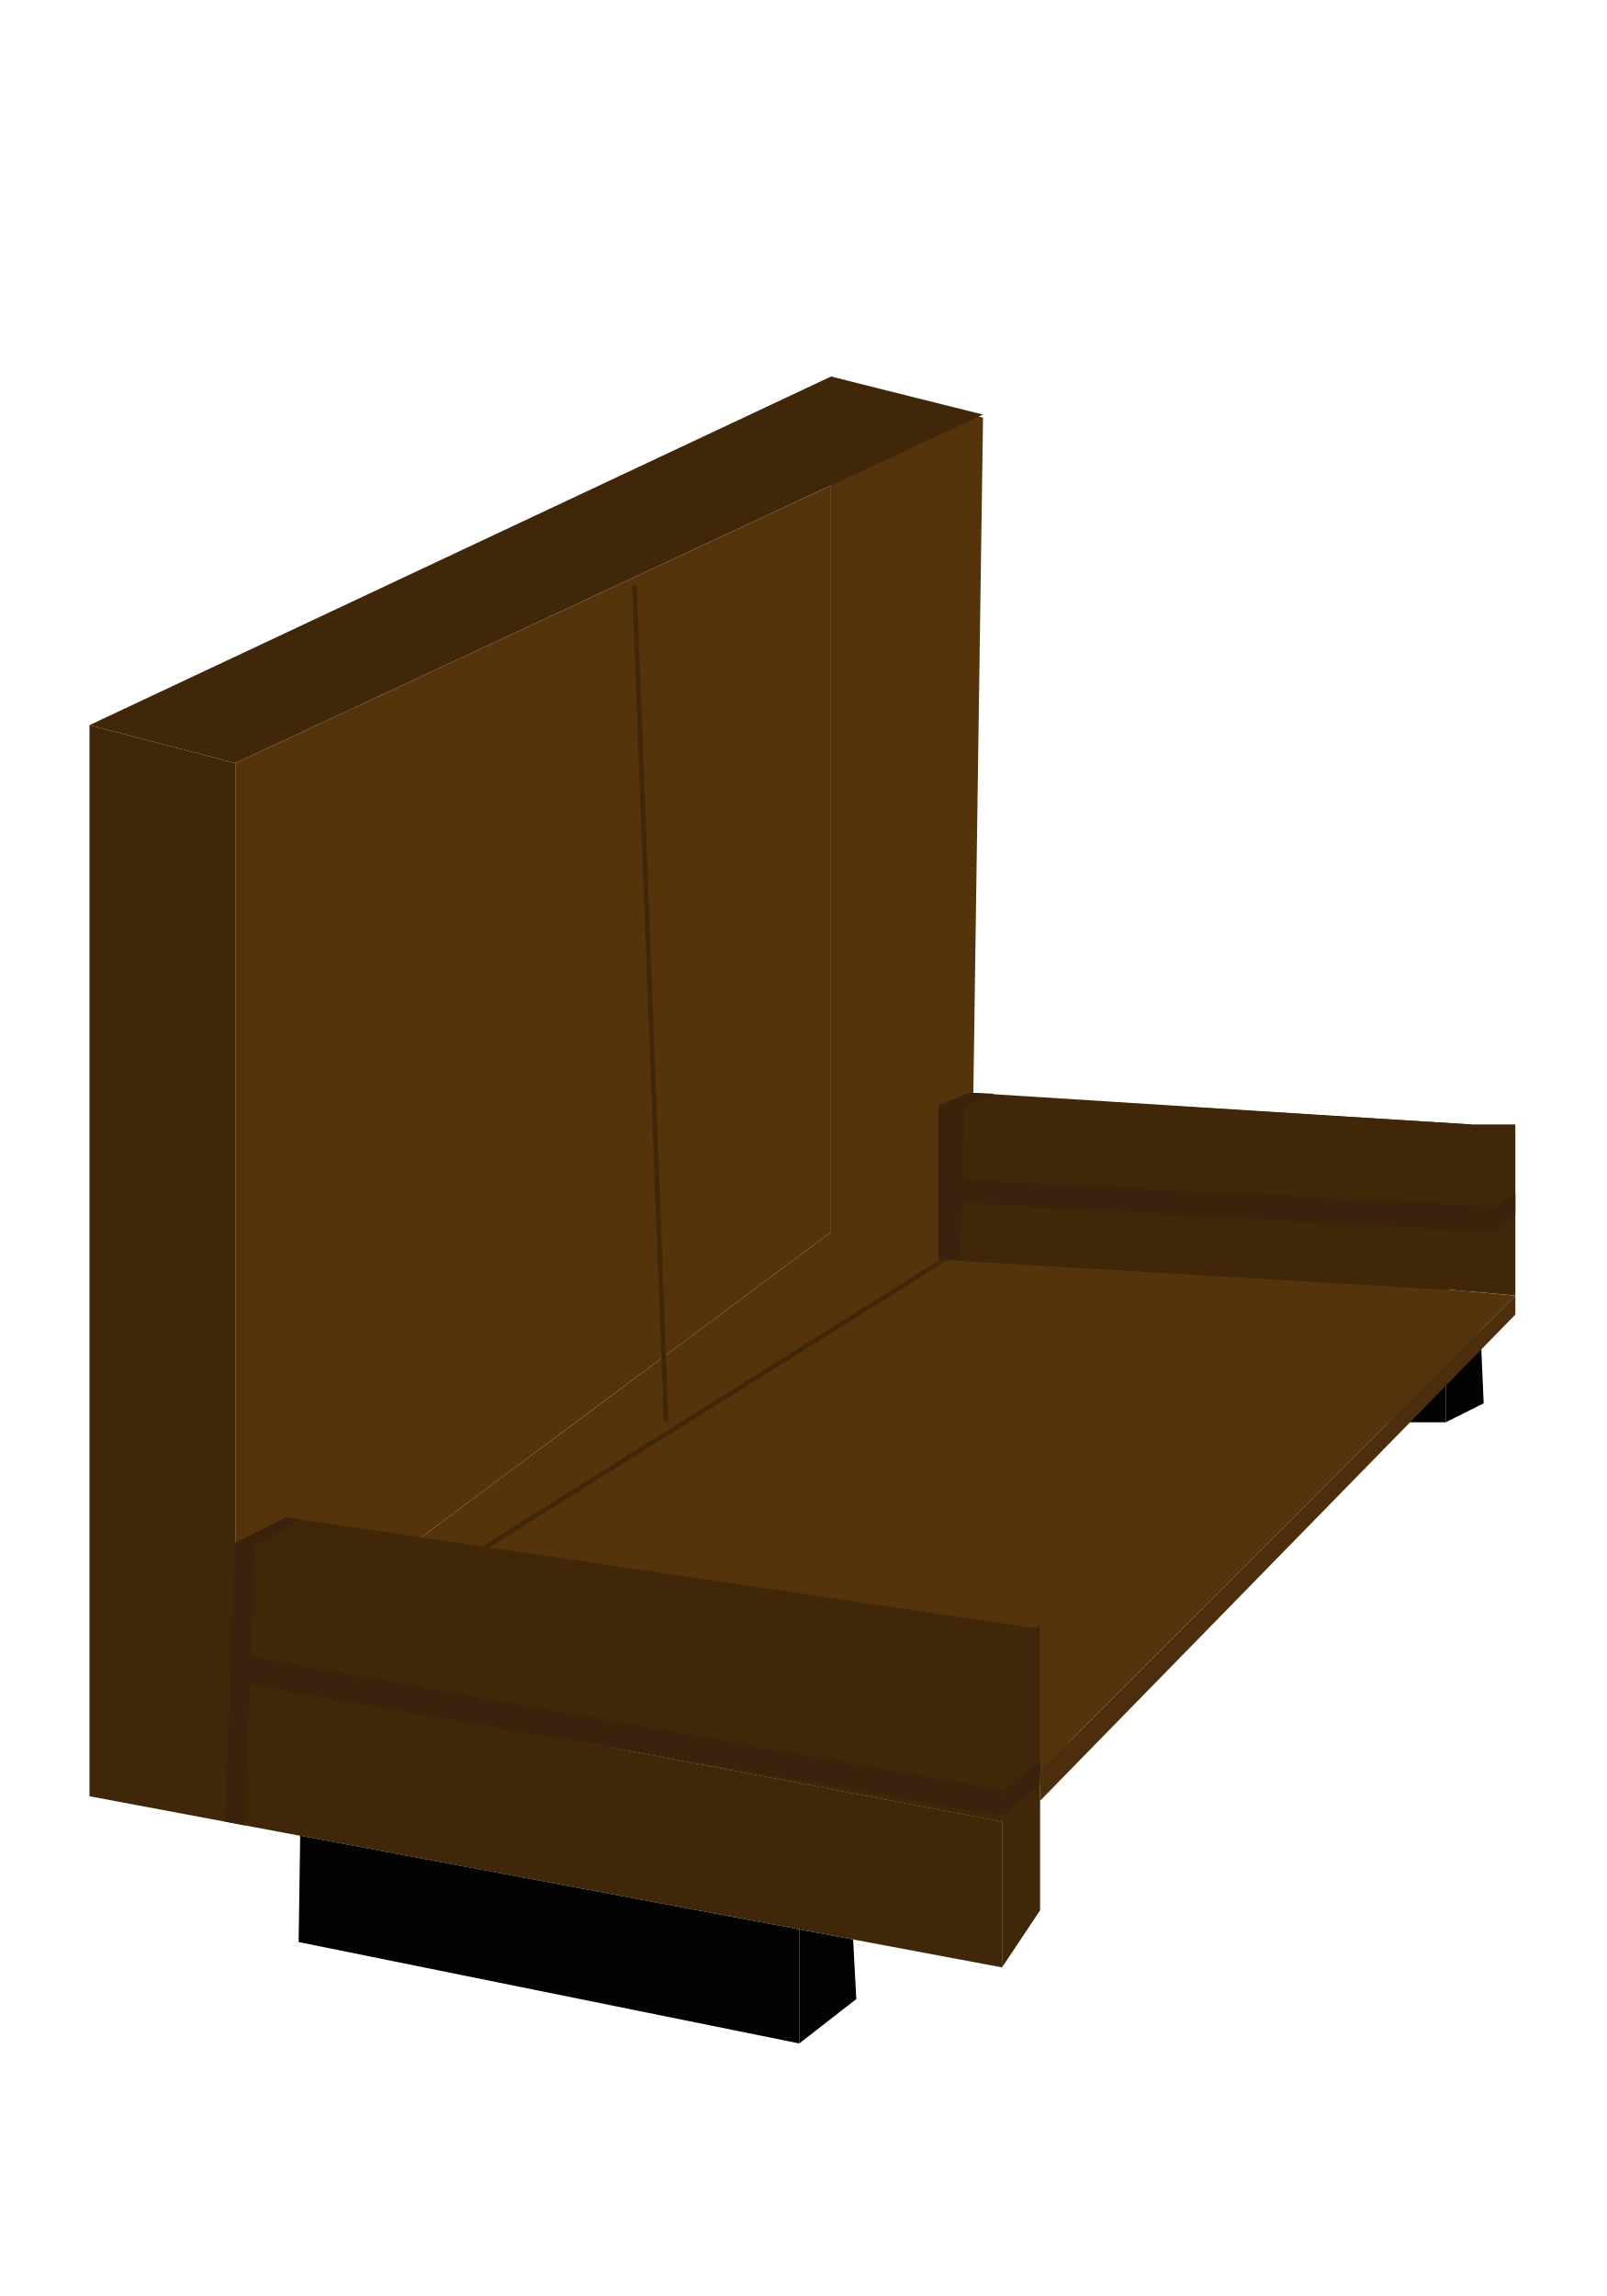
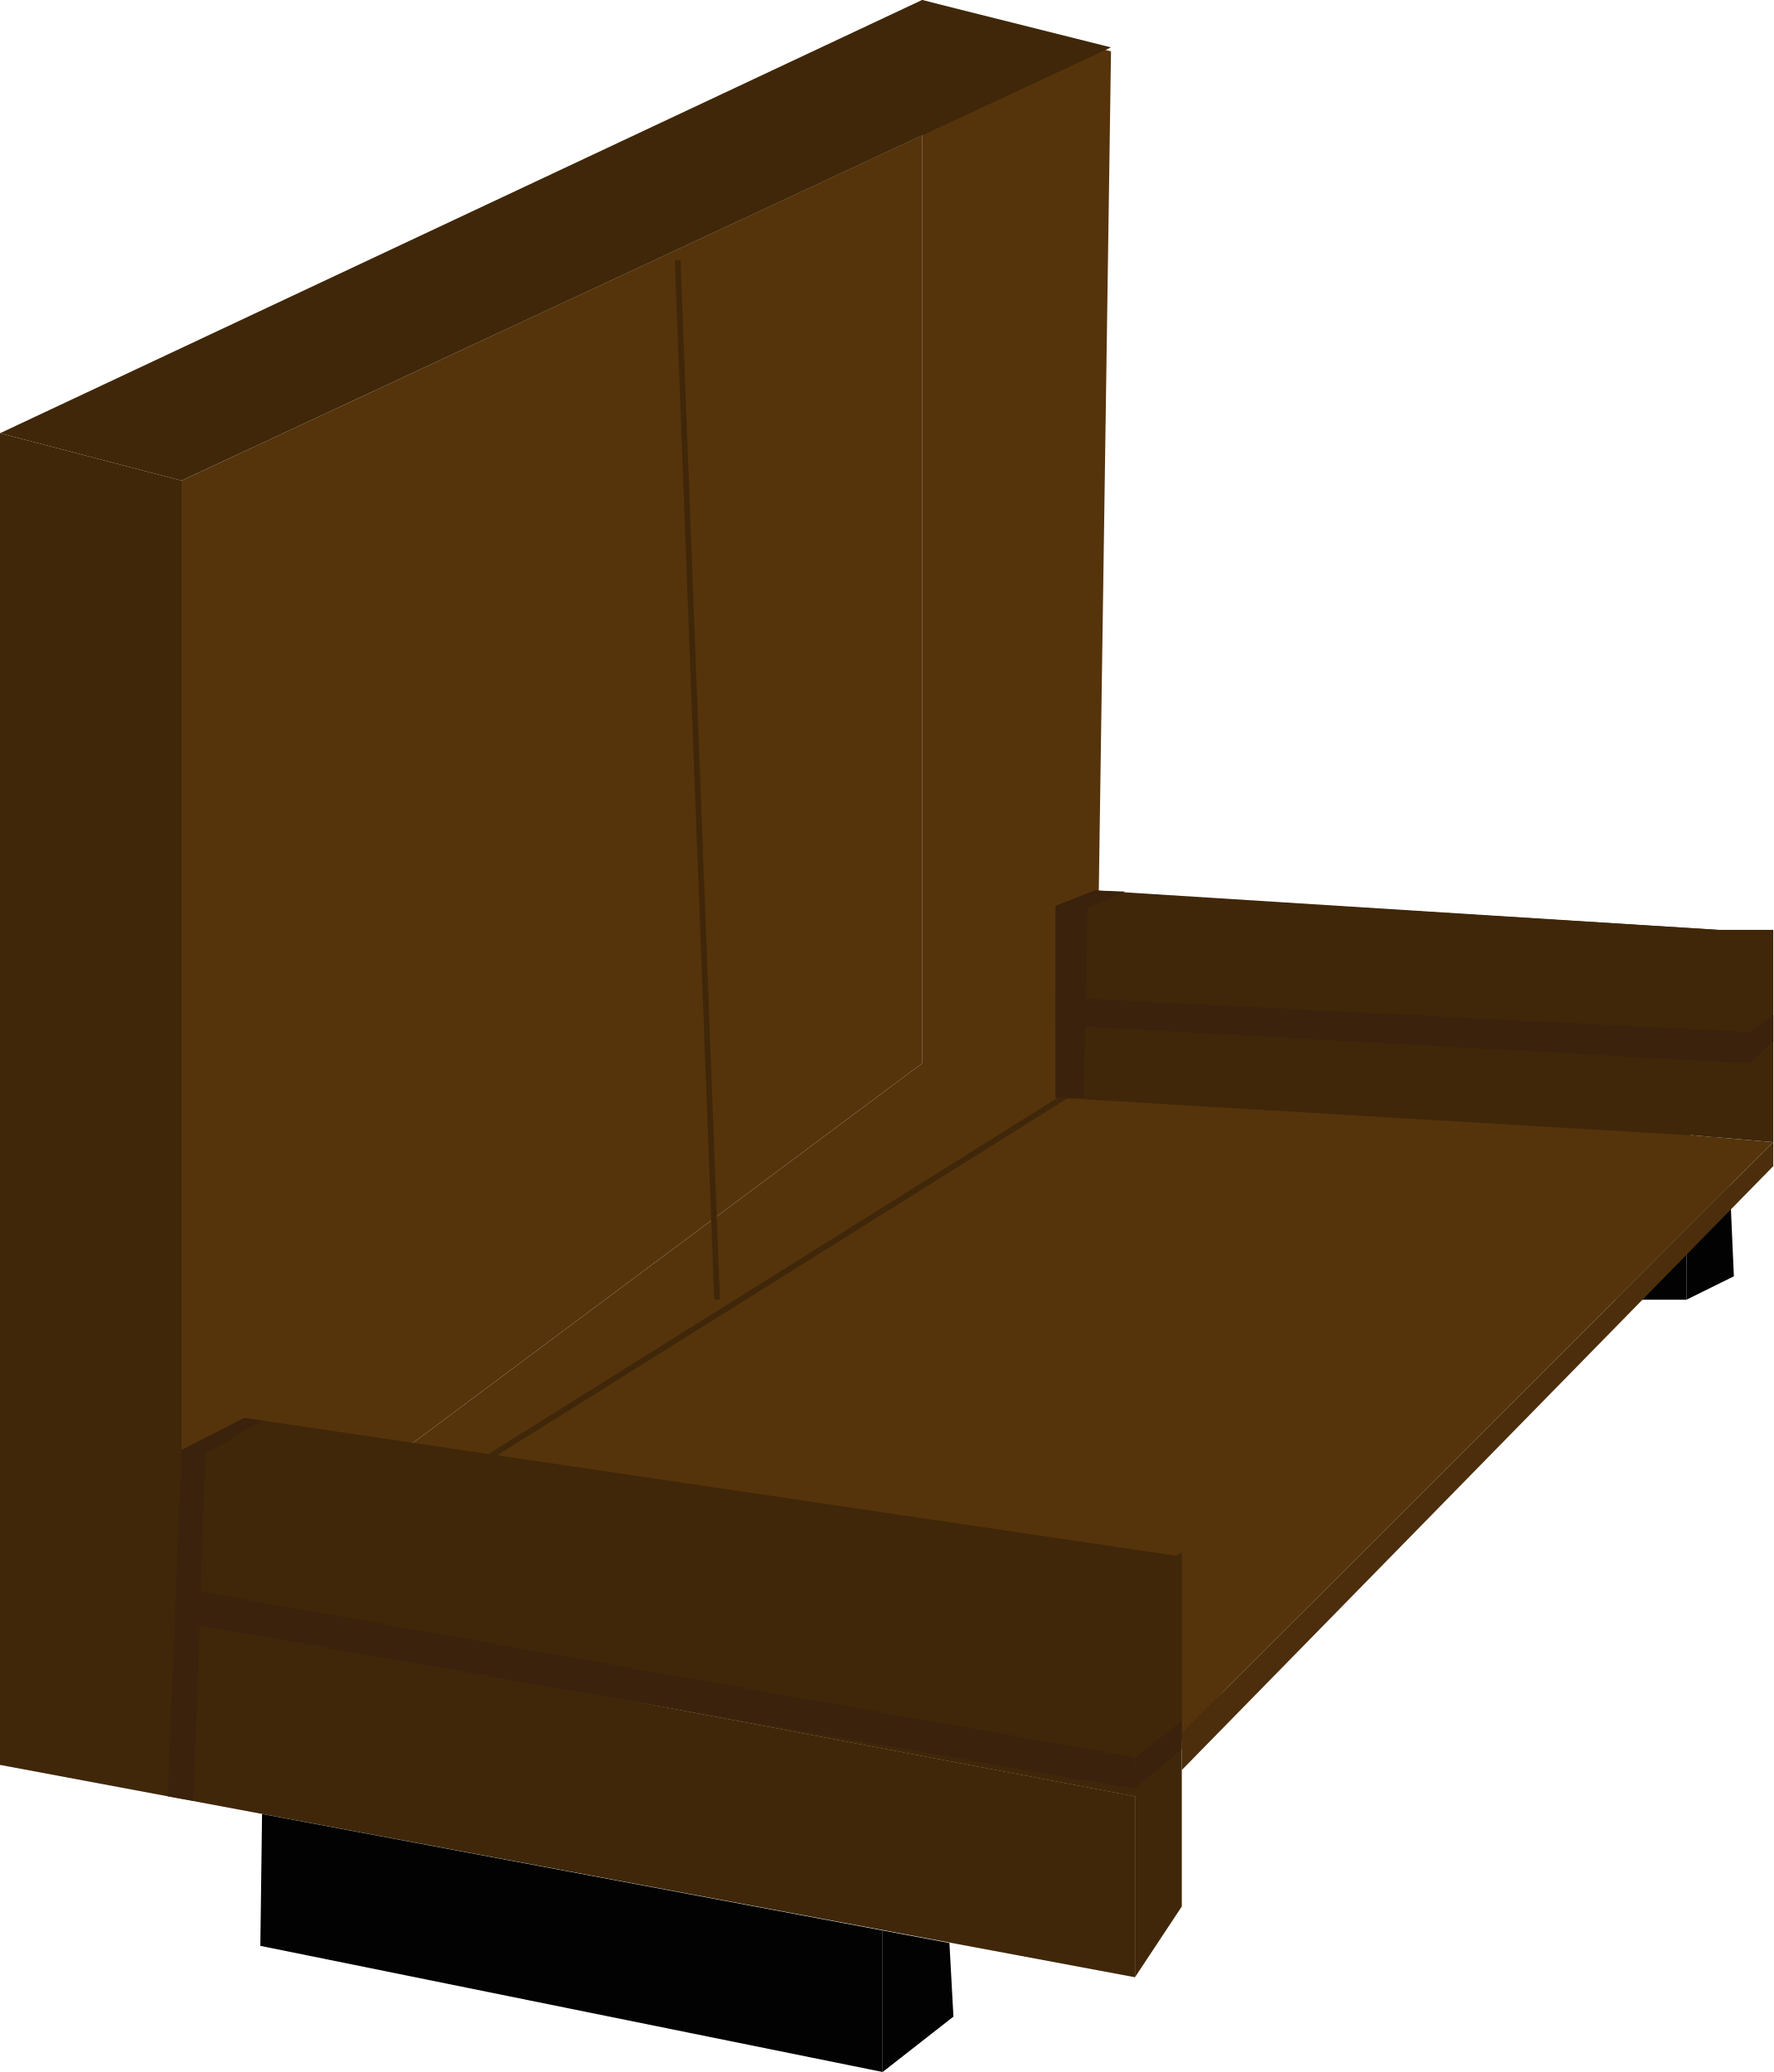
- <svg xmlns="http://www.w3.org/2000/svg" id="Layer_1" data-name="Layer 1" viewBox="0 0 350 500">
-   <defs>
-     <style>.cls-1{fill:#55340c;}.cls-2{fill:#402709;}.cls-3{fill:#3a220c;}.cls-4{fill:none;stroke:#402709;stroke-miterlimit:10;}.cls-5{fill:#020202;}.cls-6{fill:#4c2e0c;}</style>
-   </defs>
-   <polygon class="cls-1" points="330.04 282.15 226.53 385.65 314.86 280.75 330.04 282.15" />
-   <polygon class="cls-2" points="320.38 244.87 330.04 244.87 330.04 282.13 314.86 280.75 316.24 247.63 320.38 244.87" />
-   <polygon class="cls-3" points="330.04 259.87 330.04 264.53 325.9 268.33 325.9 262.81 330.04 259.87" />
-   <polygon class="cls-2" points="19.49 157.91 51.24 166.19 51.24 364.95 218.24 396.69 218.24 428.44 19.49 391.17 19.49 157.91" />
-   <polygon class="cls-1" points="180.98 82 180.98 283.51 211.34 283.51 214.1 90.96 180.98 82" />
-   <polygon class="cls-2" points="51.24 166.19 214.1 90.28 180.98 82 19.49 157.91 51.24 166.19" />
-   <polygon class="cls-1" points="51.24 166.19 180.98 105.72 180.98 268.33 51.24 364.95 51.24 166.19" />
-   <polygon class="cls-1" points="51.24 364.95 180.98 268.33 320.38 275.23 218.24 396.69 51.24 364.95" />
-   <polygon class="cls-2" points="211.99 238.2 211.54 269.84 320.38 275.23 320.38 244.87 211.99 238.2" />
-   <polygon class="cls-2" points="211.34 237.97 204.44 240.73 317.62 249.01 320.38 244.87 211.34 237.97" />
-   <polygon class="cls-2" points="204.44 240.73 204.44 274.32 315.61 280.91 316.24 247.63 204.44 240.73" />
-   <polygon class="cls-2" points="51.24 335.96 51.24 364.95 218.24 396.69 218.24 358.05 211.34 358.05 51.24 335.96" />
-   <polygon class="cls-3" points="51.01 362.95 51.05 366.18 218.51 395.46 218.43 389.94 50.97 360.24 51.01 362.95" />
-   <polygon class="cls-2" points="51.24 336.51 62.28 330.44 226.53 354.73 218.24 360.81 51.24 336.51" />
-   <polygon class="cls-2" points="226.53 353.9 226.53 385.5 218.24 395.31 218.24 359.62 226.53 353.9" />
-   <polygon class="cls-2" points="218.24 428.44 226.53 416.01 226.53 385.65 218.24 395.31 218.24 428.44" />
-   <polygon class="cls-3" points="218.43 389.94 218.24 395.31 226.53 388.51 226.53 383.54 218.43 389.94" />
-   <polygon class="cls-3" points="51.24 335.96 55.52 336.33 53.38 397.52 48.94 396.69 51.24 335.96" />
-   <polygon class="cls-3" points="51.24 335.96 62.28 330.44 65.38 330.9 55.15 336.93 51.24 336.51 51.24 335.96" />
-   <line class="cls-4" x1="208.58" y1="272.47" x2="105.06" y2="337.34" />
-   <polygon class="cls-3" points="325.9 262.81 204.44 256.71 204.44 261.59 325.9 268.33 325.9 262.81" />
-   <polygon class="cls-3" points="211.34 237.97 216.58 238.2 210.13 241.08 204.44 240.73 211.34 237.97" />
-   <polygon class="cls-3" points="204.44 240.73 204.44 274.32 209.26 274.32 209.96 240.73 204.44 240.73" />
-   <polygon class="cls-5" points="65.38 399.77 65.04 422.92 174.08 445 174.08 420.16 65.38 399.77" />
-   <polygon class="cls-5" points="174.08 445 186.5 435.34 185.81 422.36 174.08 420.16 174.08 445" />
-   <polygon class="cls-5" points="322.45 289.74 323.14 305.6 314.86 309.74 314.86 297.33 322.45 289.74" />
-   <polygon class="cls-5" points="314.86 309.74 302.45 309.74 314.86 297.32 314.86 309.74" />
-   <line class="cls-4" x1="138.19" y1="127.55" x2="145.09" y2="309.74" />
-   <polygon class="cls-6" points="330.04 282.13 330.04 286.27 226.53 392.15 226.53 385.65 330.04 282.13" />
-   <polygon class="cls-2" points="315.71 273.85 314.86 280.64 320.38 281.25 320.38 273.85 315.71 273.85" />
+ <svg xmlns="http://www.w3.org/2000/svg" version="1.1" id="Layer_1" x="0px" y="0px" viewBox="0 0 310.6 363" style="enable-background:new 0 0 310.6 363;" xml:space="preserve">
+   <style type="text/css">
+ 	.st0{fill:#55340C;}
+ 	.st1{fill:#402709;}
+ 	.st2{fill:#3A220C;}
+ 	.st3{fill:none;stroke:#402709;stroke-miterlimit:10;}
+ 	.st4{fill:#020202;}
+ 	.st5{fill:#4C2E0C;}
+ </style>
+   <polygon class="st0" points="310.6,200.1 207,303.6 295.4,198.8 " />
+   <polygon class="st1" points="300.9,162.9 310.6,162.9 310.6,200.1 295.4,198.8 296.8,165.6 " />
+   <polygon class="st2" points="310.6,177.9 310.6,182.5 306.4,186.3 306.4,180.8 " />
+   <polygon class="st1" points="0,75.9 31.8,84.2 31.8,283 198.8,314.7 198.8,346.4 0,309.2 " />
+   <polygon class="st0" points="161.5,0 161.5,201.5 191.8,201.5 194.6,9 " />
+   <polygon class="st1" points="31.8,84.2 194.6,8.3 161.5,0 0,75.9 " />
+   <polygon class="st0" points="31.8,84.2 161.5,23.7 161.5,186.3 31.8,283 " />
+   <polygon class="st0" points="31.8,283 161.5,186.3 300.9,193.2 198.8,314.7 " />
+   <polygon class="st1" points="192.5,156.2 192,187.8 300.9,193.2 300.9,162.9 " />
+   <polygon class="st1" points="191.8,156 184.9,158.7 298.1,167 300.9,162.9 " />
+   <polygon class="st1" points="184.9,158.7 184.9,192.3 296.1,198.9 296.8,165.6 " />
+   <polygon class="st1" points="31.8,254 31.8,283 198.8,314.7 198.8,276 191.8,276 " />
+   <polygon class="st2" points="31.5,281 31.6,284.2 199,313.5 198.9,307.9 31.5,278.2 " />
+   <polygon class="st1" points="31.8,254.5 42.8,248.4 207,272.7 198.8,278.8 " />
+   <polygon class="st1" points="207,271.9 207,303.5 198.8,313.3 198.8,277.6 " />
+   <polygon class="st1" points="198.8,346.4 207,334 207,303.6 198.8,313.3 " />
+   <polygon class="st2" points="198.9,307.9 198.8,313.3 207,306.5 207,301.5 " />
+   <polygon class="st2" points="31.8,254 36,254.3 33.9,315.5 29.4,314.7 " />
+   <polygon class="st2" points="31.8,254 42.8,248.4 45.9,248.9 35.7,254.9 31.8,254.5 " />
+   <line class="st3" x1="189.1" y1="190.5" x2="85.6" y2="255.3" />
+   <polygon class="st2" points="306.4,180.8 184.9,174.7 184.9,179.6 306.4,186.3 " />
+   <polygon class="st2" points="191.8,156 197.1,156.2 190.6,159.1 184.9,158.7 " />
+   <polygon class="st2" points="184.9,158.7 184.9,192.3 189.8,192.3 190.5,158.7 " />
+   <polygon class="st4" points="45.9,317.8 45.6,340.9 154.6,363 154.6,338.2 " />
+   <polygon class="st4" points="154.6,363 167,353.3 166.3,340.4 154.6,338.2 " />
+   <polygon class="st4" points="303,207.7 303.7,223.6 295.4,227.7 295.4,215.3 " />
+   <polygon class="st4" points="295.4,227.7 283,227.7 295.4,215.3 " />
+   <line class="st3" x1="118.7" y1="45.6" x2="125.6" y2="227.7" />
+   <polygon class="st5" points="310.6,200.1 310.6,204.3 207,310.1 207,303.6 " />
+   <polygon class="st1" points="296.2,191.9 295.4,198.6 300.9,199.3 300.9,191.9 " />
</svg>
